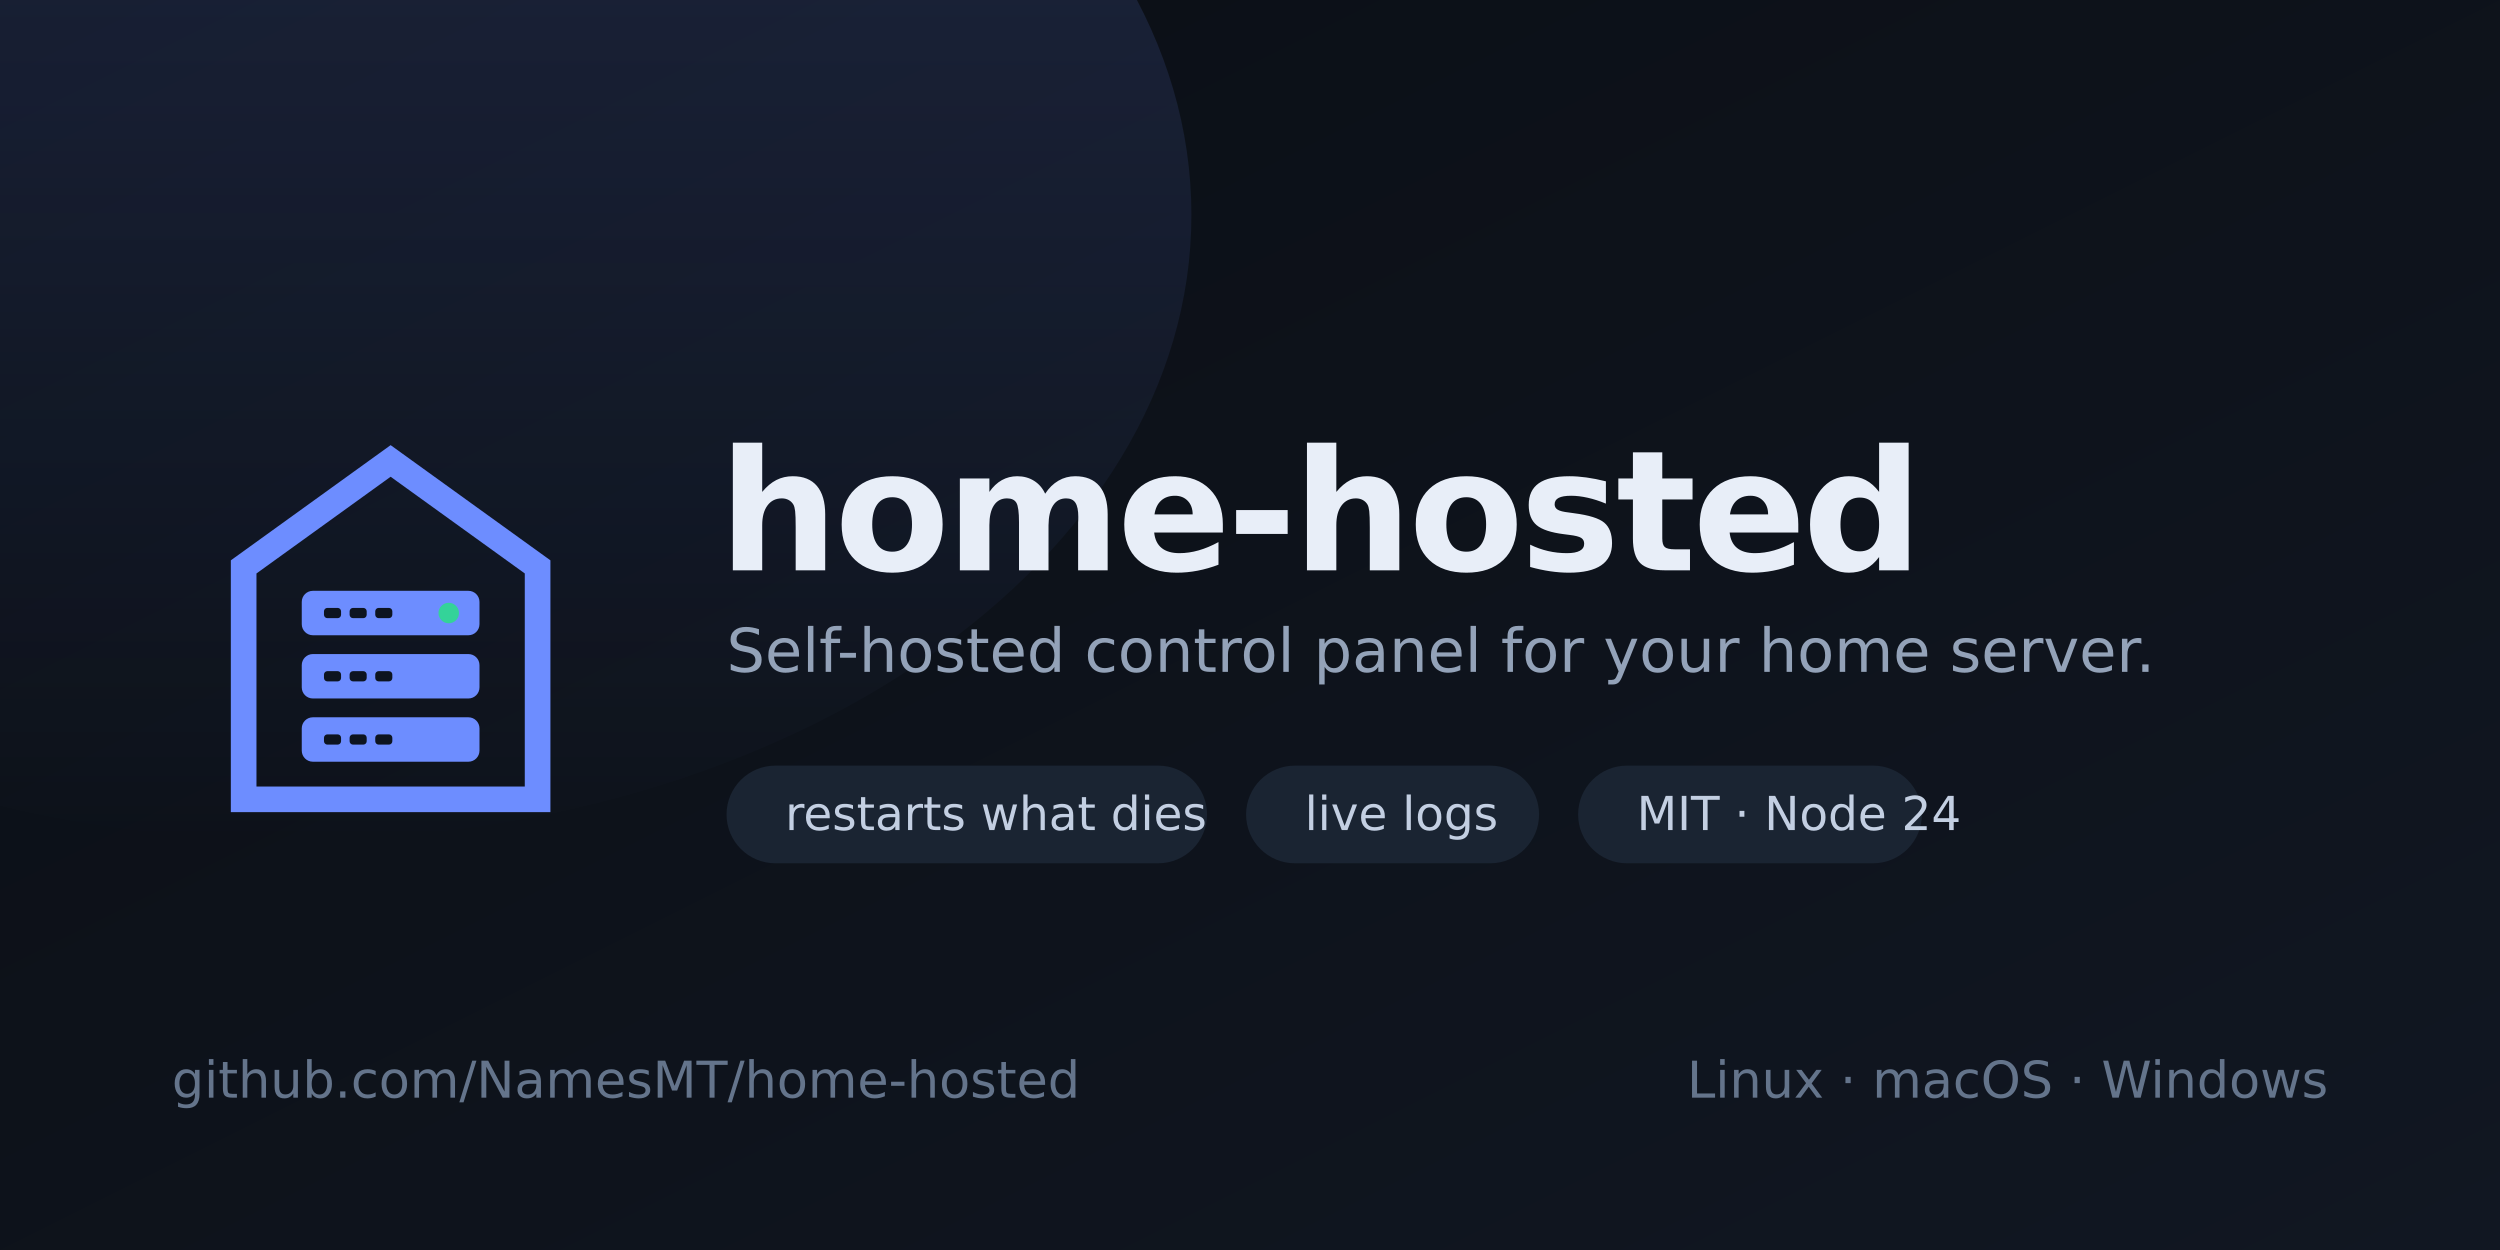
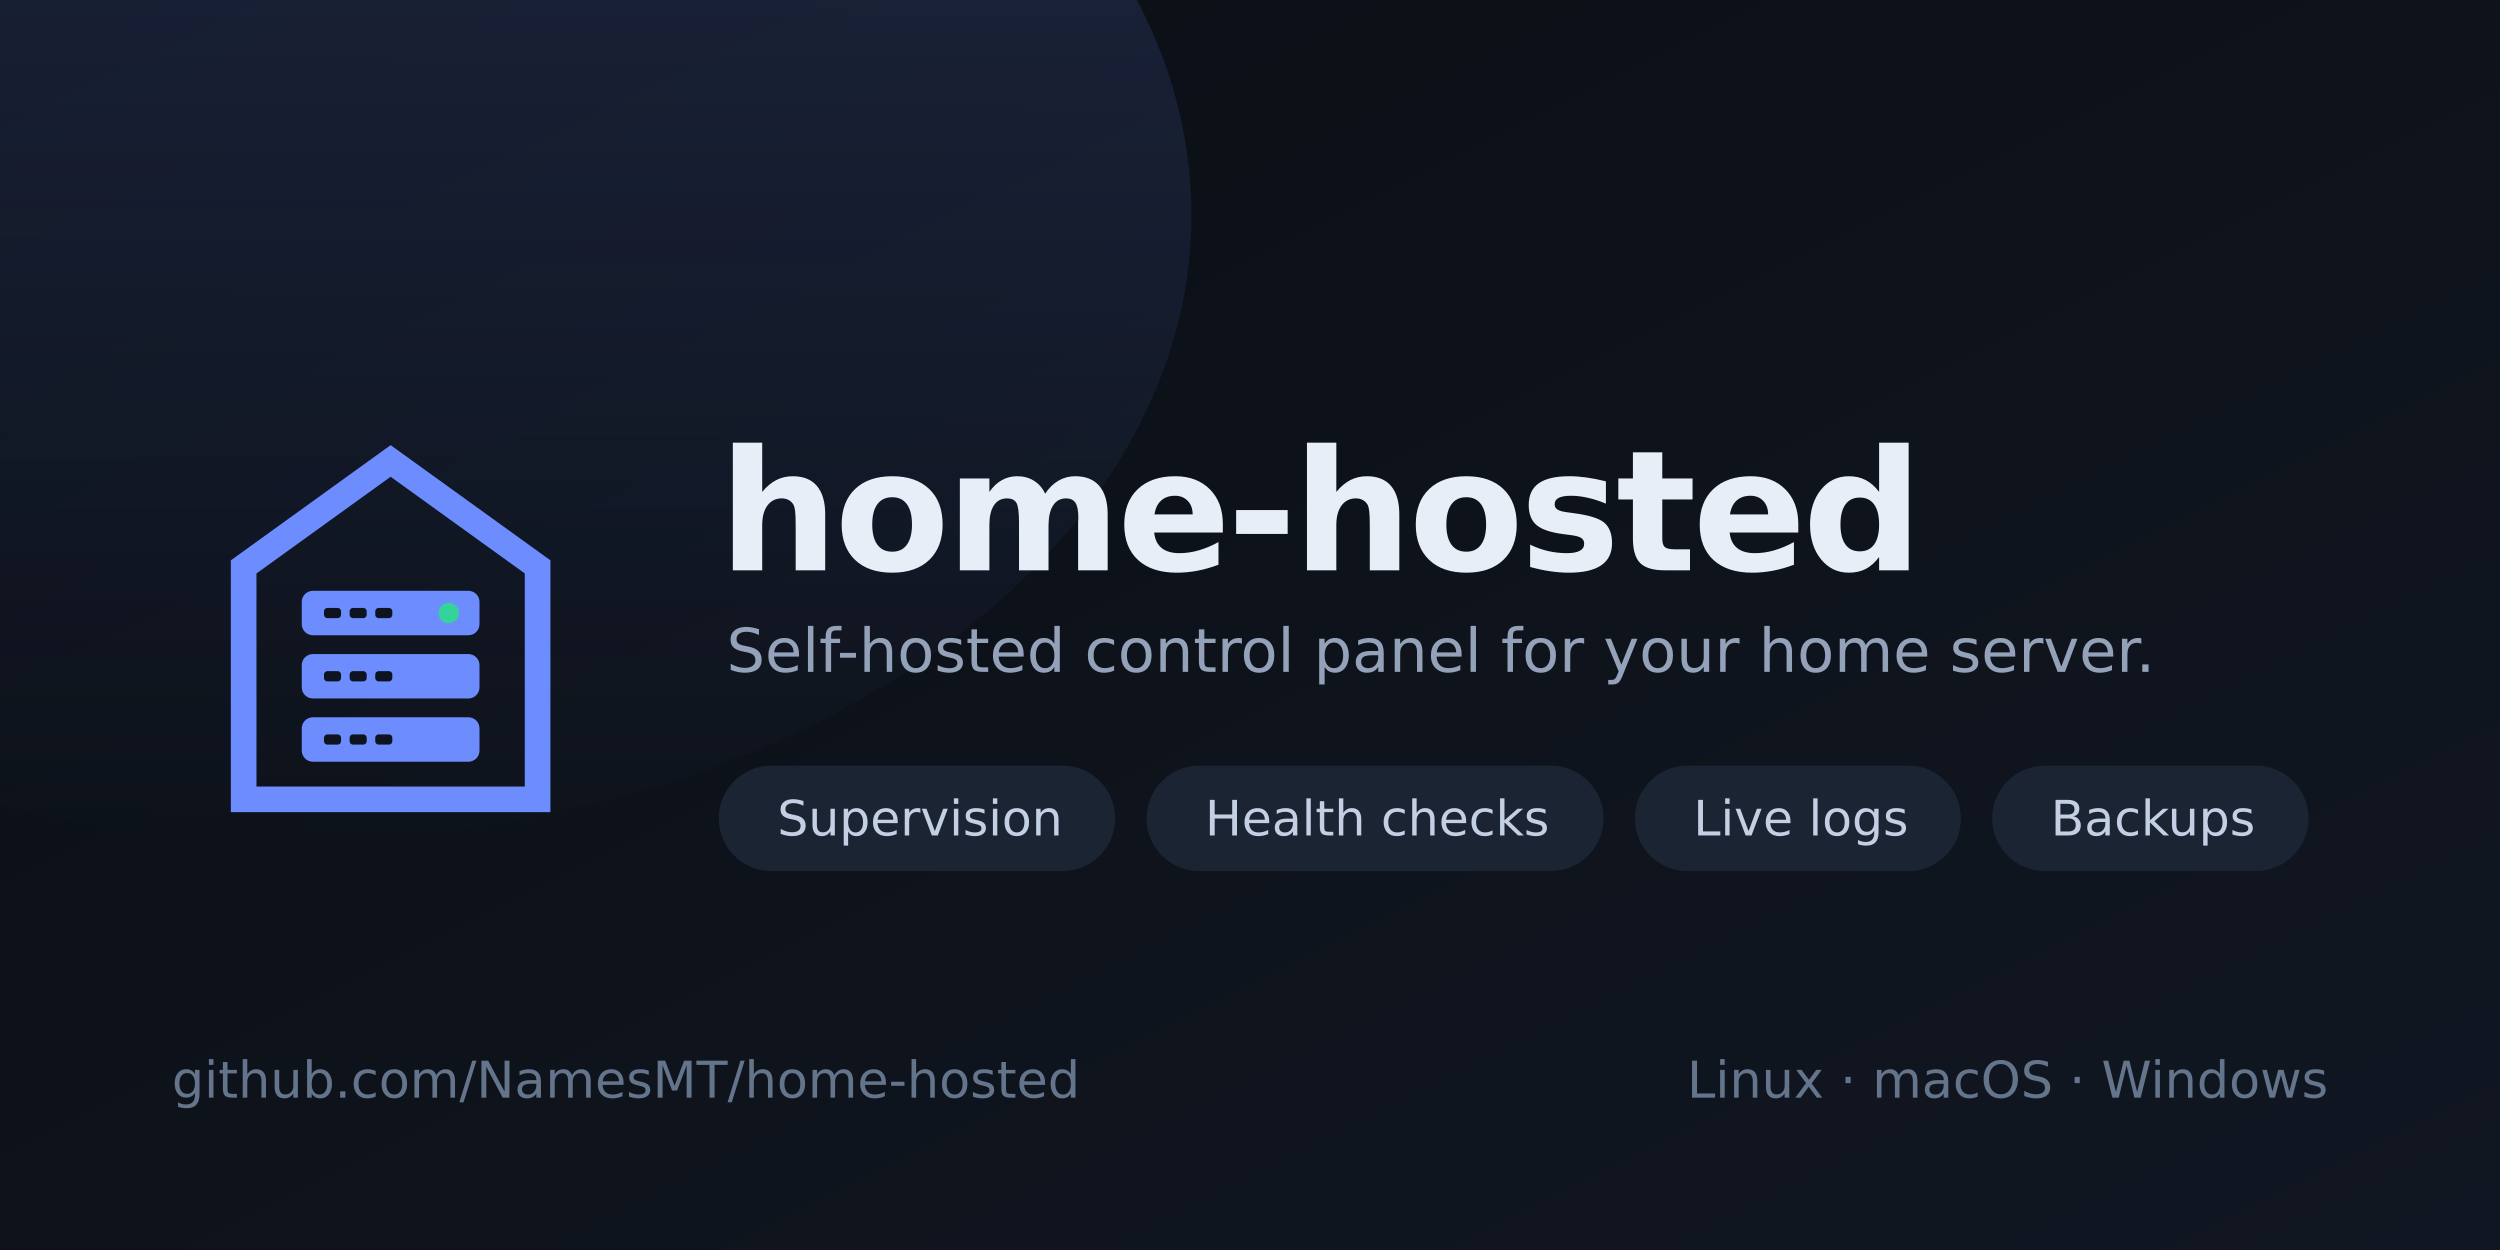
<svg xmlns="http://www.w3.org/2000/svg" viewBox="0 0 1280 640" role="img" aria-label="GitHub social preview banner for home-hosted">
  <defs>
    <linearGradient id="bg" x1="0" y1="0" x2="1" y2="1">
      <stop offset="0" stop-color="#0a0e14" />
      <stop offset="1" stop-color="#111722" />
    </linearGradient>
    <linearGradient id="glow" x1="0" y1="0" x2="0" y2="1">
      <stop offset="0" stop-color="#6d8dff" stop-opacity="0.20" />
      <stop offset="1" stop-color="#6d8dff" stop-opacity="0" />
    </linearGradient>
  </defs>
  <rect width="1280" height="640" fill="url(#bg)" />
  <ellipse cx="150" cy="110" rx="460" ry="320" fill="url(#glow)" />
  <g transform="translate(88 208) scale(0.4375)">
    <path d="M84 188 L256 64 L428 188 L428 460 L84 460 Z" fill="none" stroke="#6d8dff" stroke-width="30" stroke-linejoin="miter" stroke-linecap="round" />
    <g fill="#6d8dff">
      <rect x="152" y="216" width="208" height="52" rx="13" />
      <rect x="152" y="290" width="208" height="52" rx="13" />
      <rect x="152" y="364" width="208" height="52" rx="13" />
    </g>
    <g fill="#0d1420">
      <rect x="178" y="236" width="20" height="12" rx="4" />
      <rect x="208" y="236" width="20" height="12" rx="4" />
      <rect x="238" y="236" width="20" height="12" rx="4" />
      <rect x="178" y="310" width="20" height="12" rx="4" />
      <rect x="208" y="310" width="20" height="12" rx="4" />
      <rect x="238" y="310" width="20" height="12" rx="4" />
      <rect x="178" y="384" width="20" height="12" rx="4" />
      <rect x="208" y="384" width="20" height="12" rx="4" />
      <rect x="238" y="384" width="20" height="12" rx="4" />
    </g>
    <circle cx="324" cy="242" r="12" fill="#34d399" />
  </g>
  <g font-family="DejaVu Sans, Inter, Segoe UI, system-ui, sans-serif">
    <text x="368" y="292" font-size="86" font-weight="bold" fill="#e8eef8" letter-spacing="-2">home-hosted</text>
    <text x="372" y="344" font-size="31" fill="#93a2b8">Self-hosted control panel for your home server.</text>
-     <g font-size="24" fill="#c3cfe2">
-       <rect x="372" y="392" width="246" height="50" rx="25" fill="#1a2432" />
-       <text x="402" y="425">restarts what dies</text>
-       <rect x="638" y="392" width="150" height="50" rx="25" fill="#1a2432" />
-       <text x="668" y="425">live logs</text>
-       <rect x="808" y="392" width="176" height="50" rx="25" fill="#1a2432" />
-       <text x="838" y="425">MIT · Node 24</text>
-     </g>
+     <rect x="368" y="392" width="203" height="54" rx="27" fill="#1a2432" />
+     <text x="398" y="427.75" font-size="25" fill="#c3cfe2">Supervision</text>
+     <rect x="587" y="392" width="234" height="54" rx="27" fill="#1a2432" />
+     <text x="617" y="427.75" font-size="25" fill="#c3cfe2">Health checks</text>
+     <rect x="837" y="392" width="167" height="54" rx="27" fill="#1a2432" />
+     <text x="867" y="427.75" font-size="25" fill="#c3cfe2">Live logs</text>
+     <rect x="1020" y="392" width="162" height="54" rx="27" fill="#1a2432" />
+     <text x="1050" y="427.75" font-size="25" fill="#c3cfe2">Backups</text>
    <text x="88" y="562" font-size="26" fill="#64748b">github.com/NamesMT/home-hosted</text>
    <text x="1192" y="562" font-size="26" fill="#64748b" text-anchor="end">Linux · macOS · Windows</text>
  </g>
</svg>
